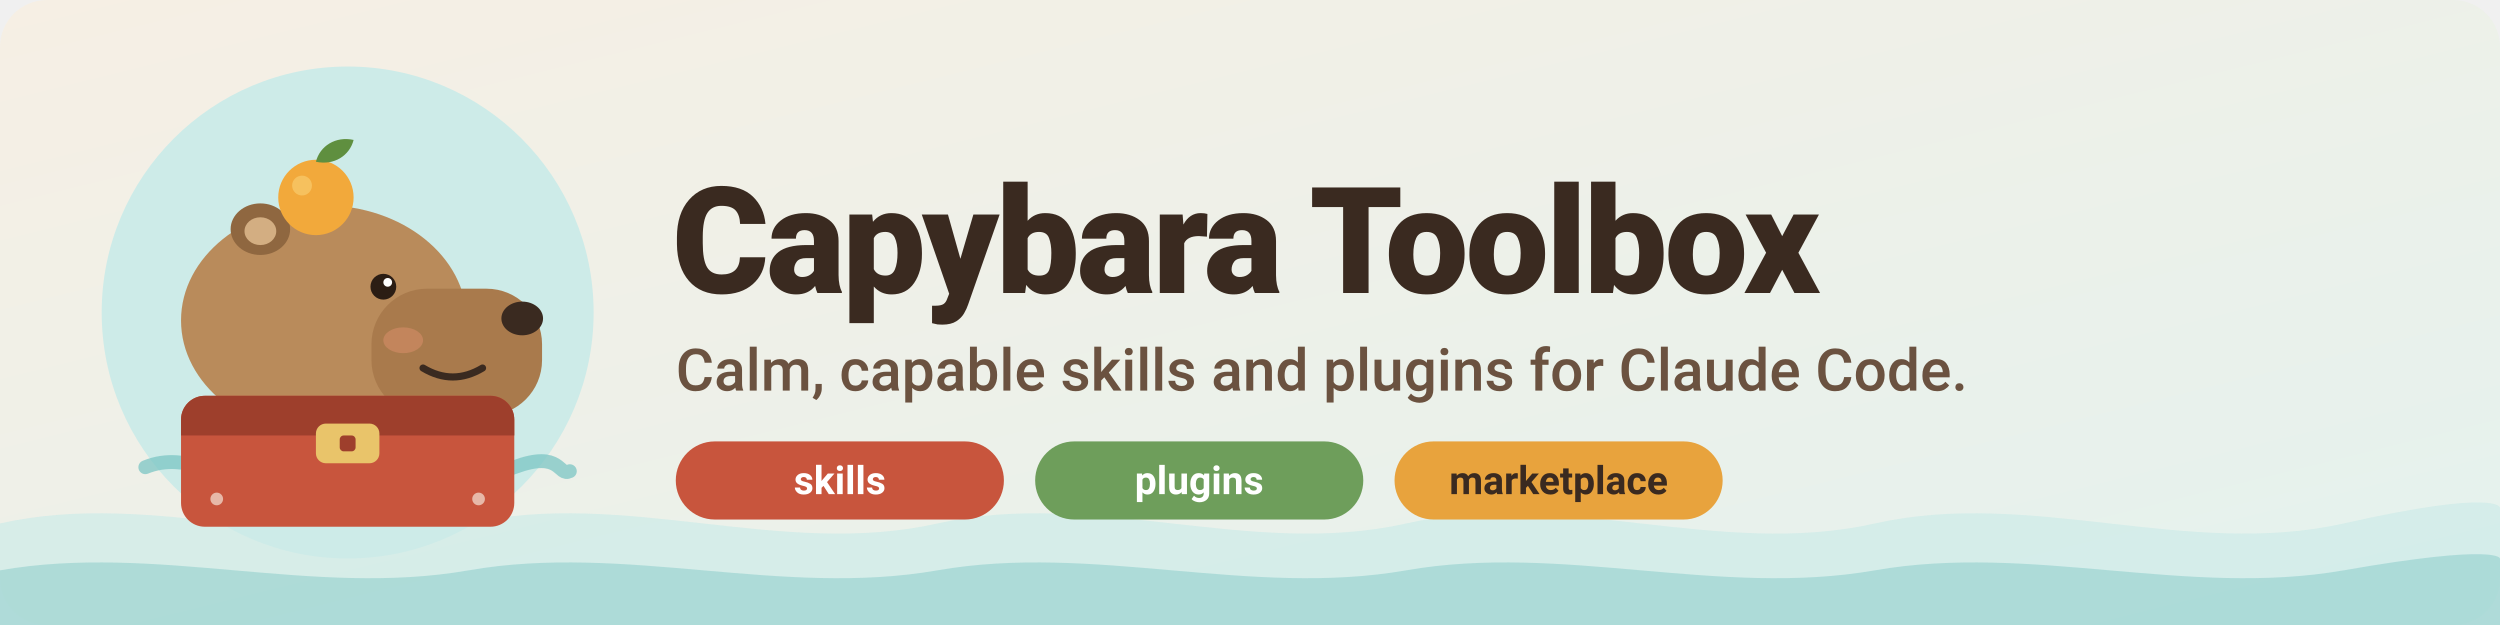
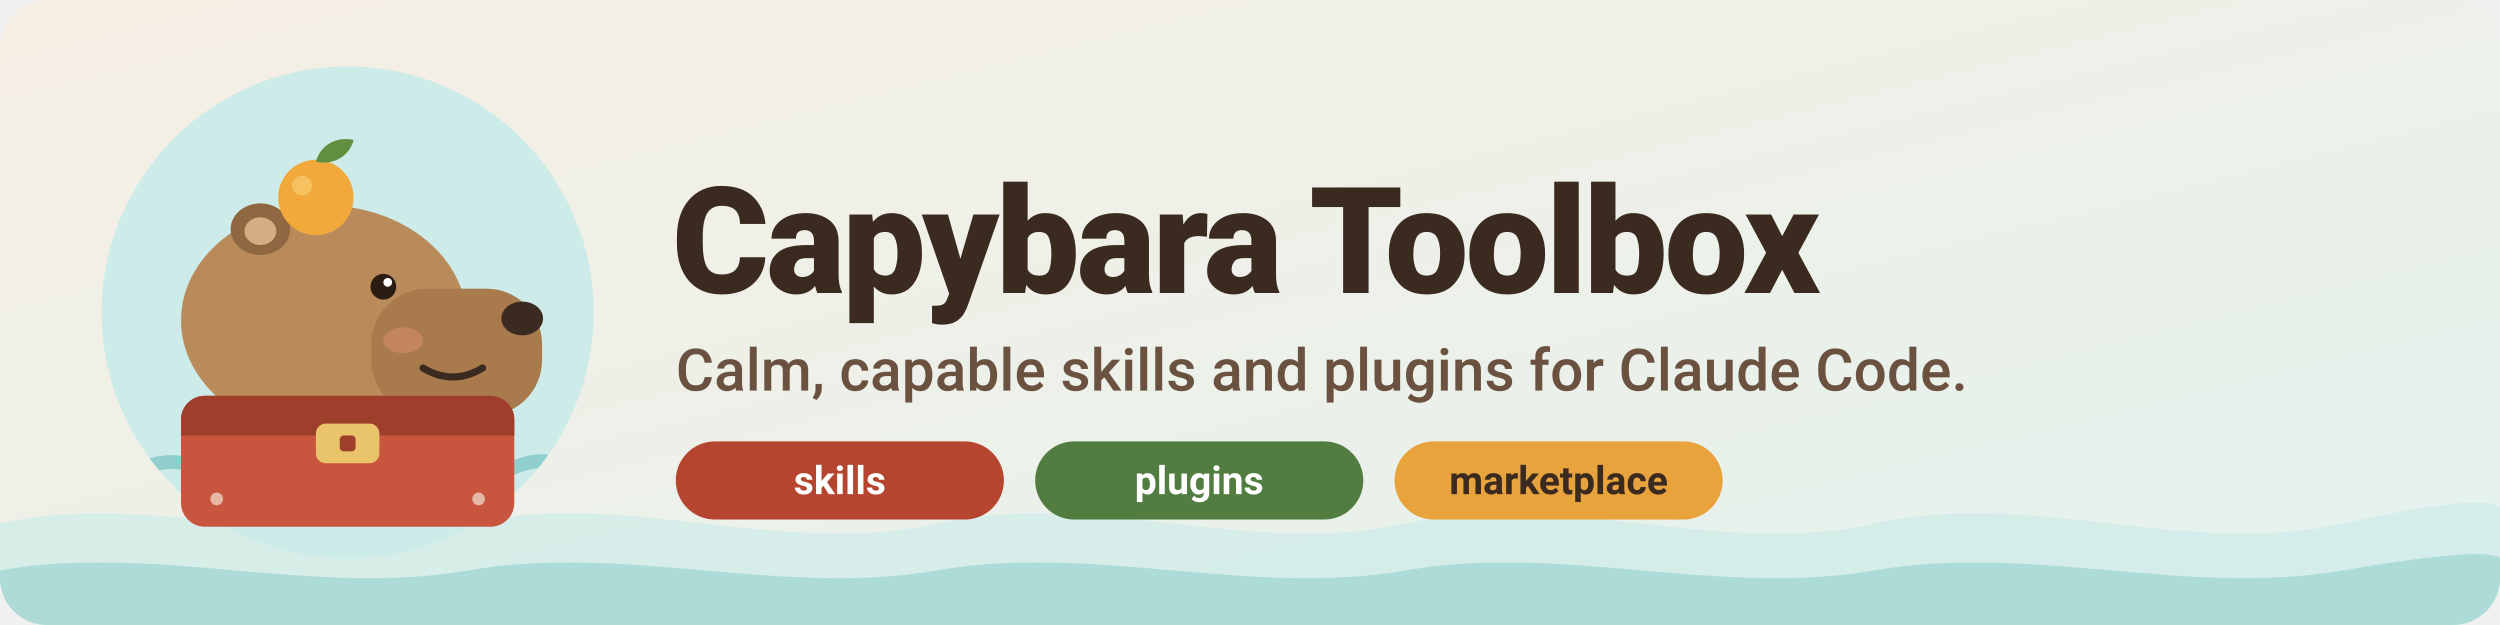
<svg xmlns="http://www.w3.org/2000/svg" viewBox="0 0 1280 320" role="img" aria-labelledby="t d">
  <defs>
    <linearGradient id="bg" x1="0" y1="0" x2="1" y2="1">
      <stop offset="0" stop-color="#F6EFE4" />
      <stop offset="1" stop-color="#E4F2EE" />
    </linearGradient>
+     <clipPath id="frame">
+       <rect width="1280" height="320" rx="24" />
+     </clipPath>
  </defs>
  <rect width="1280" height="320" rx="24" fill="url(#bg)" />
-   <path d="M0 268c80-18 160 18 240 0s160 18 240 0 160 18 240 0 160 18 240 0 160 18 240 0 80-8 80-8V320H0z" fill="#CDEBE8" opacity=".7" />
-   <path d="M0 292c80-14 160 14 240 0s160 14 240 0 160 14 240 0 160 14 240 0 160 14 240 0 80-6 80-6V320H0z" fill="#7CC6C4" opacity=".45" />
+   <g clip-path="url(#frame)">
+     <path d="M0 268c80-18 160 18 240 0s160 18 240 0 160 18 240 0 160 18 240 0 160 18 240 0 80-8 80-8V320H0z" fill="#CDEBE8" opacity=".7" />
+     <path d="M0 292c80-14 160 14 240 0s160 14 240 0 160 14 240 0 160 14 240 0 160 14 240 0 80-6 80-6V320H0z" fill="#7CC6C4" opacity=".45" />
+   </g>
  <svg x="48" y="30" width="260" height="260" viewBox="0 0 256 256">
+     <defs>
+       <clipPath id="cbx-disc">
+         <circle cx="128" cy="128" r="124" />
+       </clipPath>
+     </defs>
    <circle cx="128" cy="128" r="124" fill="#CDEBE8" />
-     <path d="M26 206c22-9 38 9 62 0s38 9 62 0 38 9 62 0 22 5 28 2" stroke="#7CC6C4" stroke-width="7" fill="none" stroke-linecap="round" opacity=".75" />
+     <path d="M26 206c22-9 38 9 62 0s38 9 62 0 38 9 62 0 22 5 28 2" stroke="#7CC6C4" stroke-width="7" fill="none" stroke-linecap="round" opacity=".75" clip-path="url(#cbx-disc)" />
    <ellipse cx="116" cy="132" rx="72" ry="58" fill="#B98B5B" />
    <rect x="140" y="116" width="86" height="64" rx="28" fill="#A97A4C" />
    <ellipse cx="84" cy="86" rx="15" ry="13" fill="#8F6740" />
    <ellipse cx="84" cy="87" rx="8" ry="7" fill="#D3AE82" />
    <ellipse cx="156" cy="142" rx="10" ry="6.5" fill="#D98E6A" opacity=".55" />
    <circle cx="146" cy="115" r="6.5" fill="#2B1D14" />
    <circle cx="148.2" cy="112.8" r="2.2" fill="#fff" />
    <ellipse cx="216" cy="131" rx="10.5" ry="8.5" fill="#3A2A20" />
    <path d="M166 156q15 9 30 0" stroke="#3A2A20" stroke-width="3.6" fill="none" stroke-linecap="round" />
    <circle cx="112" cy="70" r="19" fill="#F2A93B" />
    <circle cx="105" cy="64" r="5" fill="#F8C766" opacity=".8" />
    <path d="M112 52c2-8 10-13 19-11-2 8-10 13-19 11z" fill="#5F8F3F" />
    <rect x="44" y="170" width="168" height="66" rx="12" fill="#C8553D" />
    <path d="M44 182a12 12 0 0 1 12-12h144a12 12 0 0 1 12 12v8H44z" fill="#9E3F2C" />
    <rect x="112" y="184" width="32" height="20" rx="5" fill="#E9C46A" />
    <rect x="124" y="190" width="8" height="8" rx="2" fill="#9E3F2C" />
    <circle cx="62" cy="222" r="3.2" fill="#E7B8A8" />
    <circle cx="194" cy="222" r="3.2" fill="#E7B8A8" />
  </svg>
  <text x="344" y="150" font-family="ui-rounded, 'SF Pro Rounded', 'Segoe UI', system-ui, -apple-system, Roboto, sans-serif" font-size="76" font-weight="800" fill="#3A2A20" letter-spacing="-1.5">Capybara Toolbox</text>
  <text x="346" y="200" font-family="ui-rounded, 'SF Pro Rounded', 'Segoe UI', system-ui, -apple-system, Roboto, sans-serif" font-size="30" font-weight="500" fill="#6B5240">Calm, capable skills and plugins for Claude Code.</text>
  <g font-family="ui-rounded, 'SF Pro Rounded', 'Segoe UI', system-ui, -apple-system, Roboto, sans-serif" font-size="20" font-weight="600">
-     <rect x="346" y="226" width="168" height="40" rx="20" fill="#C8553D" />
+     <rect x="346" y="226" width="168" height="40" rx="20" fill="#B5452F" />
    <text x="430" y="253" text-anchor="middle" fill="#fff">skills</text>
-     <rect x="530" y="226" width="168" height="40" rx="20" fill="#6E9E5B" />
+     <rect x="530" y="226" width="168" height="40" rx="20" fill="#527D40" />
    <text x="614" y="253" text-anchor="middle" fill="#fff">plugins</text>
    <rect x="714" y="226" width="168" height="40" rx="20" fill="#E8A33D" />
    <text x="798" y="253" text-anchor="middle" fill="#3A2A20">marketplace</text>
  </g>
</svg>
